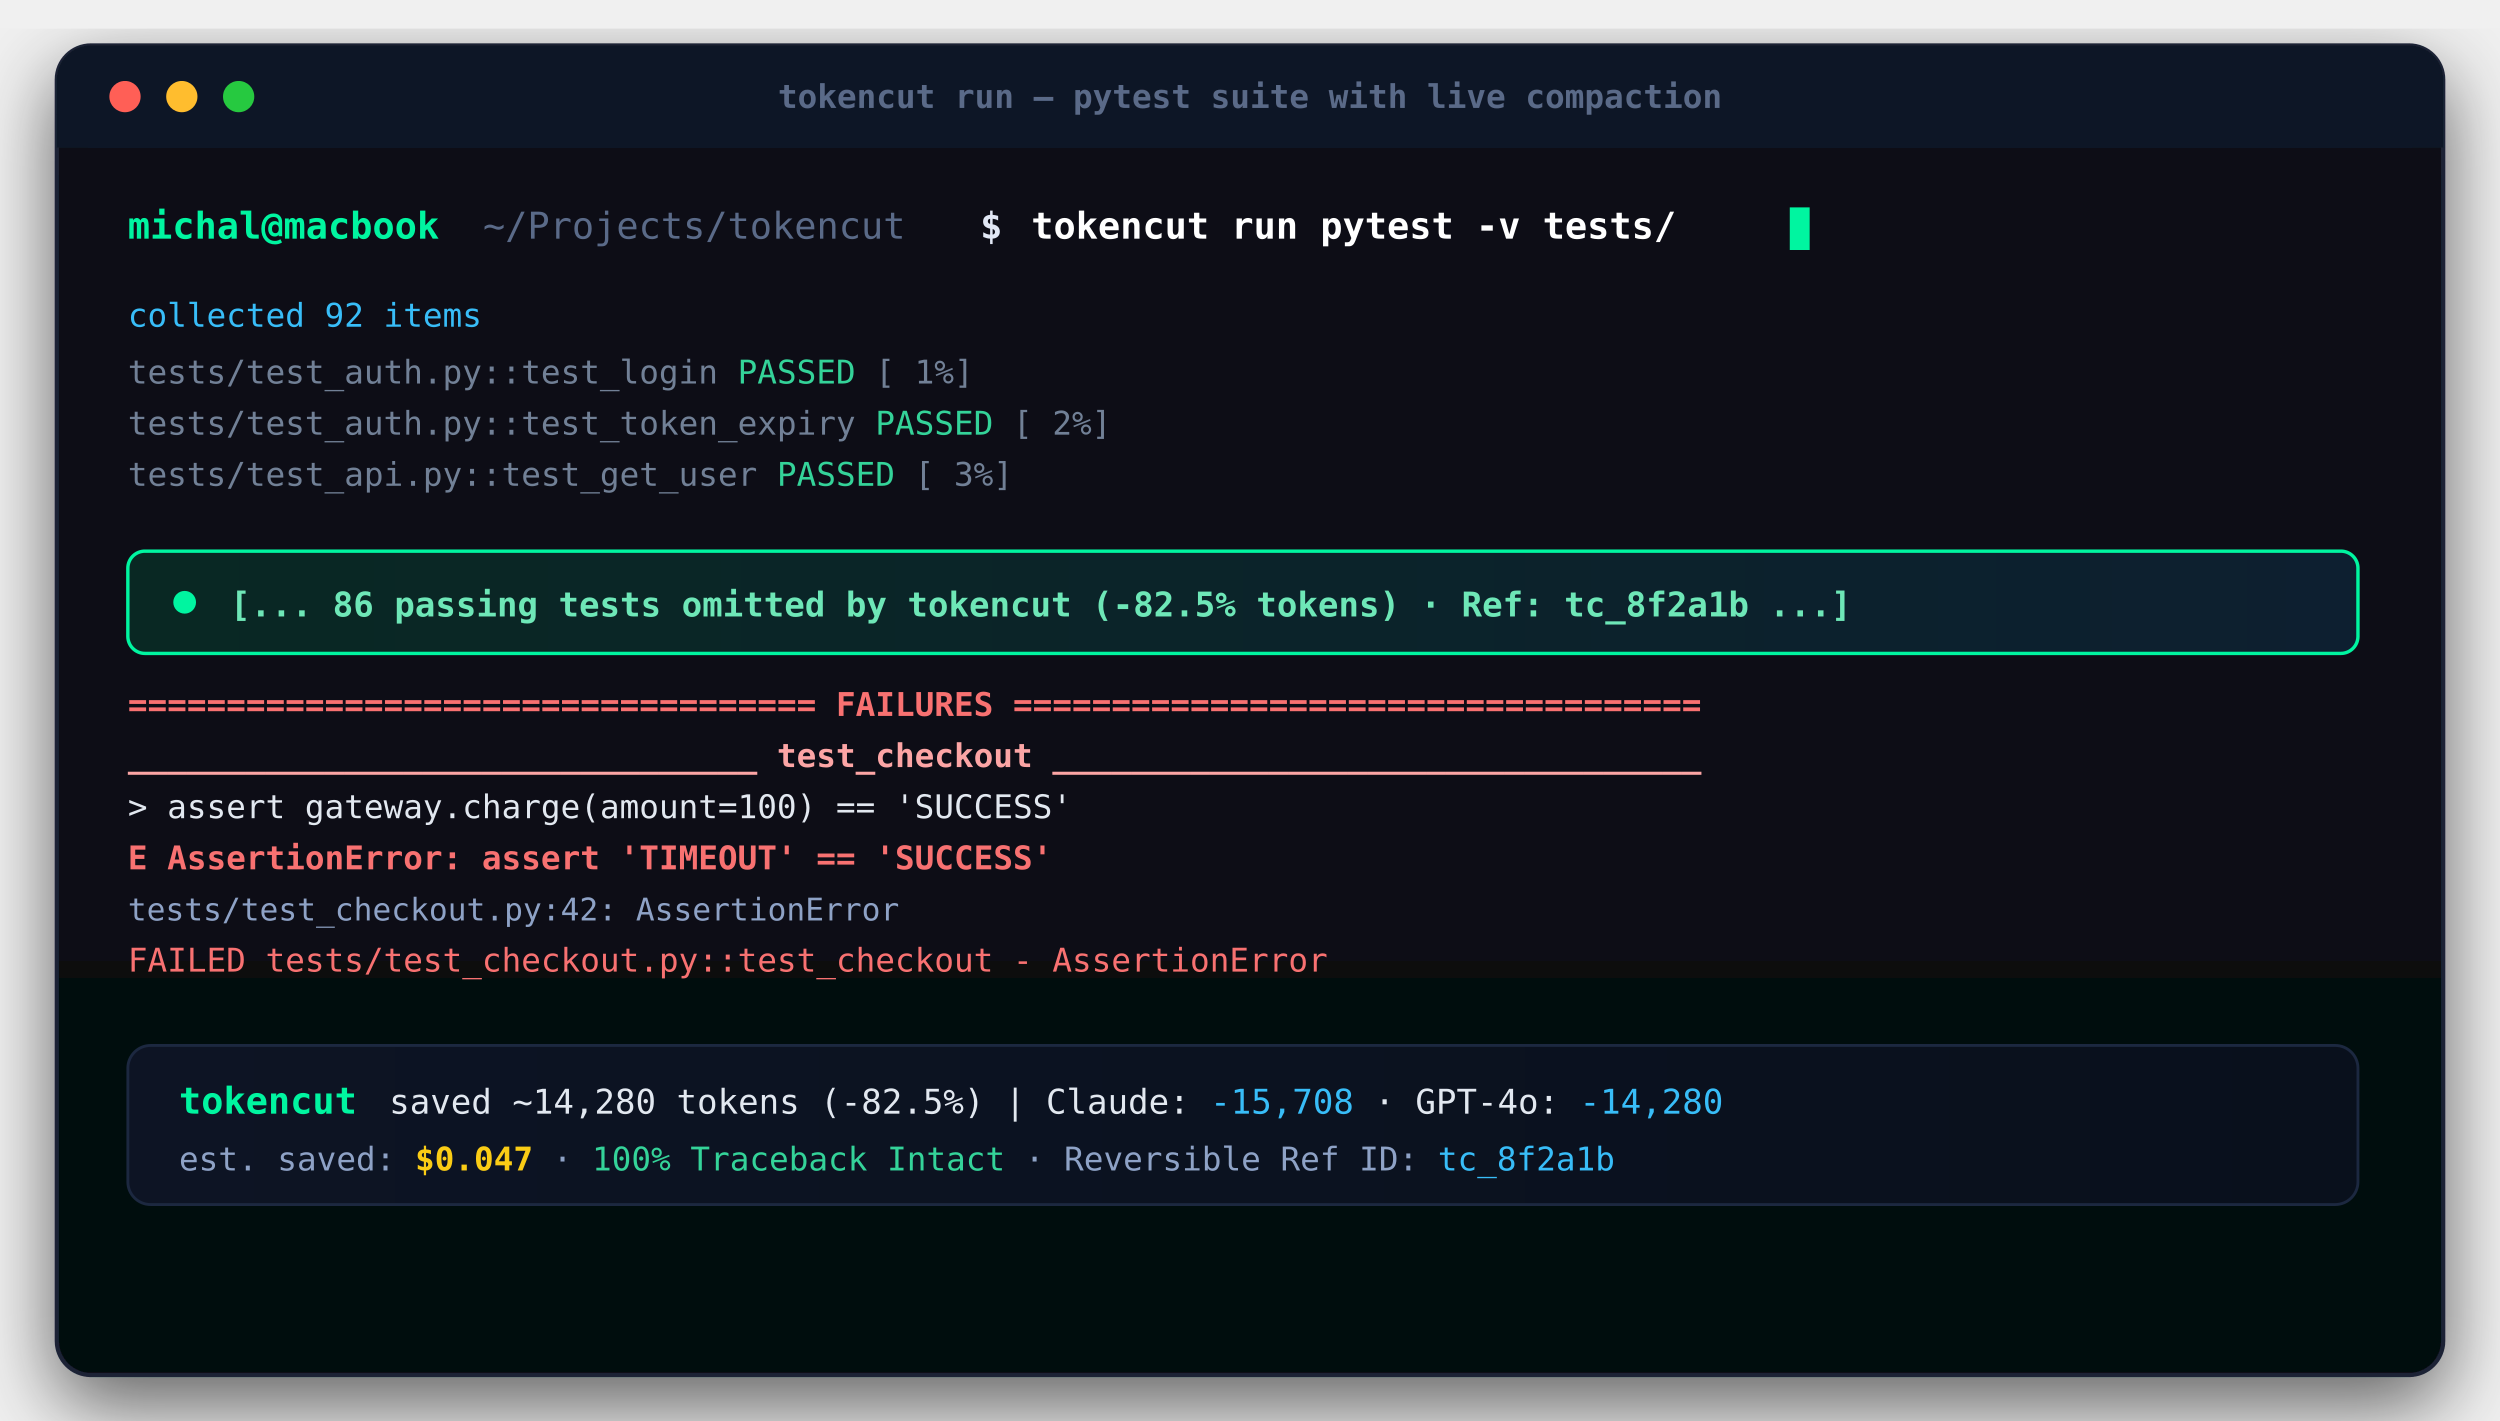
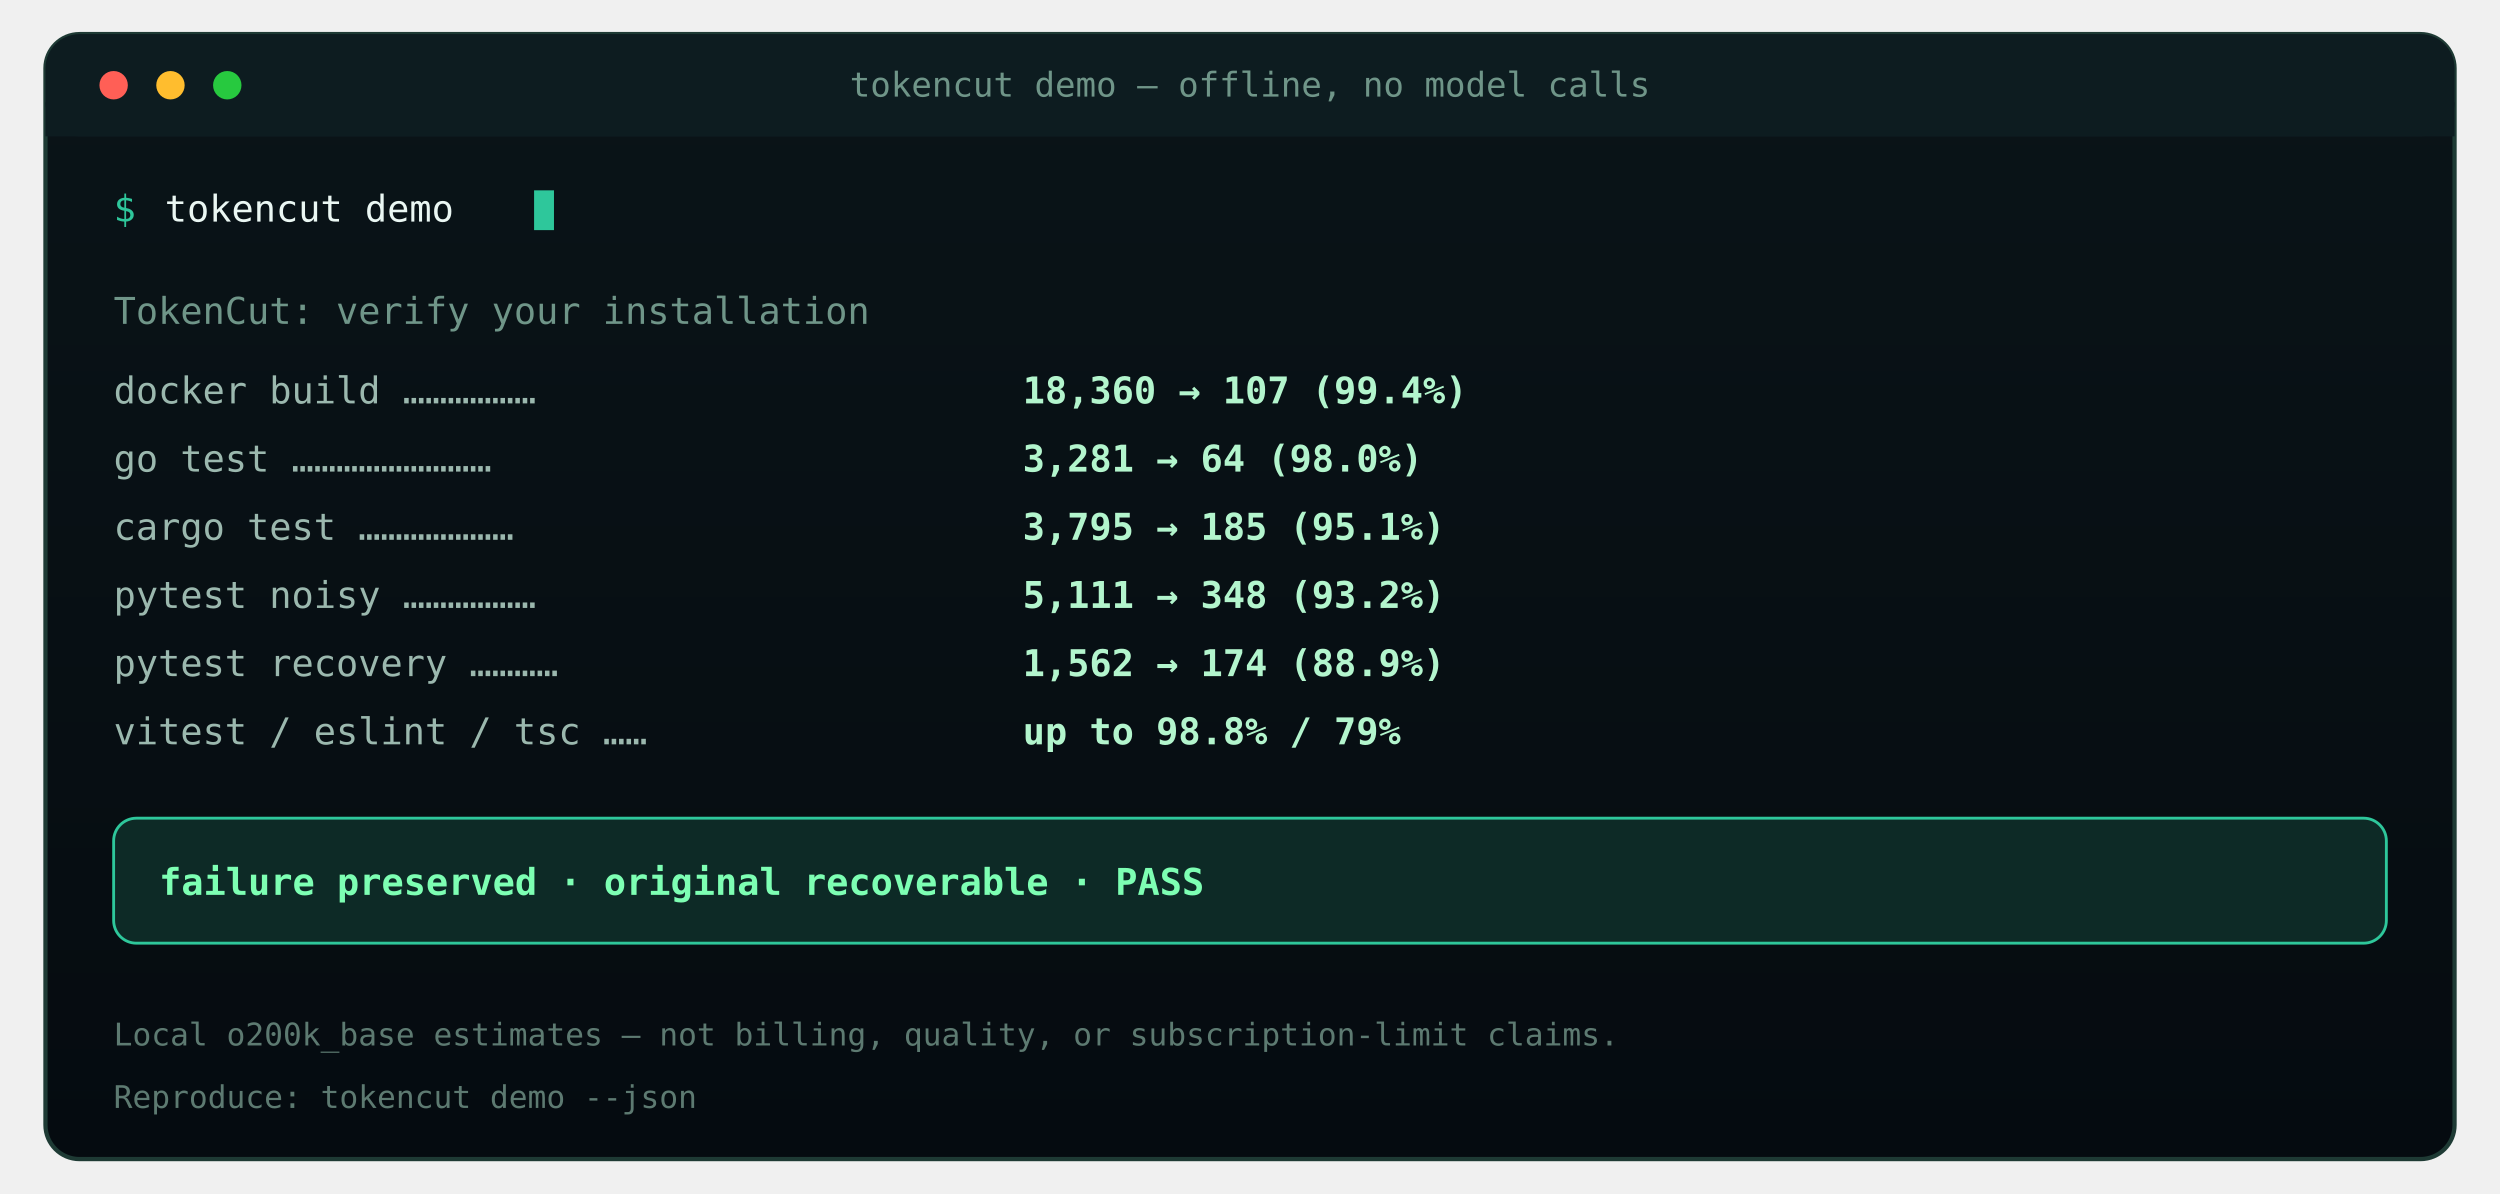
- <svg xmlns="http://www.w3.org/2000/svg" viewBox="0 0 880 500" width="880" height="500">
+ <svg xmlns="http://www.w3.org/2000/svg" viewBox="0 0 880 420" width="880" height="420" role="img" aria-labelledby="title">
  <defs>
    <style>
-       @keyframes pulseBorder {
-         0%, 100% { stroke: #00f5a0; stroke-opacity: 0.9; filter: drop-shadow(0 0 8px rgba(0, 245, 160, 0.4)); }
-         50% { stroke: #00d9f5; stroke-opacity: 0.5; filter: drop-shadow(0 0 2px rgba(0, 217, 245, 0.2)); }
-       }
-       @keyframes cursorBlink {
-         0%, 100% { opacity: 1; }
-         50% { opacity: 0; }
-       }
      .mono { font-family: ui-monospace, SFMono-Regular, Menlo, Monaco, Consolas, monospace; }
-       .pulsing-box { animation: pulseBorder 3s infinite ease-in-out; }
-       .cursor { animation: cursorBlink 0.9s infinite; }
+       @keyframes blink { 0%,100%{opacity:1} 50%{opacity:0} }
+       .cursor { animation: blink 0.9s infinite; }
    </style>
    <linearGradient id="termBg" x1="0" y1="0" x2="0" y2="1">
-       <stop offset="0%" stop-color="#0a0e17" />
-       <stop offset="100%" stop-color="#05080f" />
+       <stop offset="0%" stop-color="#0a1418" />
+       <stop offset="100%" stop-color="#050b10" />
    </linearGradient>
-     <linearGradient id="cutGradient" x1="0" y1="0" x2="1" y2="0">
-       <stop offset="0%" stop-color="#092823" />
-       <stop offset="100%" stop-color="#0d1f30" />
-     </linearGradient>
-     <linearGradient id="footerBg" x1="0" y1="0" x2="1" y2="0">
-       <stop offset="0%" stop-color="#0d1424" />
-       <stop offset="100%" stop-color="#09101c" />
-     </linearGradient>
-     <filter id="shadow" x="-5%" y="-5%" width="110%" height="110%">
-       <feDropShadow dx="0" dy="10" stdDeviation="14" flood-color="#000000" flood-opacity="0.6" />
-     </filter>
  </defs>
-   <g filter="url(#shadow)">
-     <rect x="20" y="16" width="840" height="468" rx="12" fill="url(#termBg)" stroke="#1a2334" stroke-width="1.5" />
-     <rect x="20" y="16" width="840" height="36" rx="12" fill="#101726" />
-     <rect x="20" y="40" width="840" height="12" fill="#101726" />
-     <circle cx="44" cy="34" r="5.5" fill="#ff5f56" />
-     <circle cx="64" cy="34" r="5.5" fill="#ffbd2e" />
-     <circle cx="84" cy="34" r="5.5" fill="#27c93f" />
-     <text x="440" y="38" text-anchor="middle" fill="#5a6a88" font-size="11.5" font-weight="600" class="mono">tokencut run — pytest suite with live compaction</text>
-   </g>
-   <g transform="translate(45, 84)">
-     <text x="0" y="0" fill="#00f5a0" font-size="13" font-weight="bold" class="mono">michal@macbook</text>
-     <text x="125" y="0" fill="#5a6a88" font-size="13" class="mono">~/Projects/tokencut</text>
-     <text x="300" y="0" fill="#e1e7f5" font-size="13" font-weight="bold" class="mono">$</text>
-     <text x="318" y="0" fill="#ffffff" font-size="13" font-weight="600" class="mono">tokencut run pytest -v tests/</text>
-     <rect x="585" y="-11" width="7" height="15" fill="#00f5a0" class="cursor" />
-   </g>
-   <g transform="translate(45, 115)">
-     <text x="0" y="0" fill="#38bdf8" font-size="11.5" class="mono">collected 92 items</text>
-     <text x="0" y="20" fill="#718096" font-size="11.5" class="mono">tests/test_auth.py::test_login <tspan fill="#34d399">PASSED</tspan> [  1%]</text>
-     <text x="0" y="38" fill="#718096" font-size="11.5" class="mono">tests/test_auth.py::test_token_expiry <tspan fill="#34d399">PASSED</tspan> [  2%]</text>
-     <text x="0" y="56" fill="#718096" font-size="11.5" class="mono">tests/test_api.py::test_get_user <tspan fill="#34d399">PASSED</tspan> [  3%]</text>
-   </g>
-   <g transform="translate(45, 194)">
-     <rect width="785" height="36" rx="6" fill="url(#cutGradient)" stroke="#00f5a0" stroke-width="1.2" class="pulsing-box" />
-     <circle cx="20" cy="18" r="4" fill="#00f5a0" />
-     <text x="36" y="23" fill="#6ee7b7" font-size="12" font-weight="bold" class="mono">[... 86 passing tests omitted by tokencut (-82.5% tokens) · Ref: tc_8f2a1b ...]</text>
-   </g>
-   <g transform="translate(45, 252)">
-     <text x="0" y="0" fill="#f87171" font-size="11.5" font-weight="bold" class="mono">=================================== FAILURES ===================================</text>
-     <text x="0" y="18" fill="#fca5a5" font-size="11.5" font-weight="bold" class="mono">________________________________ test_checkout _________________________________</text>
-     <text x="0" y="36" fill="#e2e8f0" font-size="11.5" class="mono">&gt;   assert gateway.charge(amount=100) == 'SUCCESS'</text>
-     <text x="0" y="54" fill="#f87171" font-size="11.5" font-weight="bold" class="mono">E   AssertionError: assert 'TIMEOUT' == 'SUCCESS'</text>
-     <text x="0" y="72" fill="#8ea2c6" font-size="11" class="mono">tests/test_checkout.py:42: AssertionError</text>
-     <text x="0" y="90" fill="#f87171" font-size="11.5" class="mono">FAILED tests/test_checkout.py::test_checkout - AssertionError</text>
-   </g>
-   <g transform="translate(45, 368)">
-     <rect width="785" height="56" rx="8" fill="url(#footerBg)" stroke="#1c2840" stroke-width="1" />
-     <text x="18" y="24" fill="#00f5a0" font-size="13" font-weight="bold" class="mono">tokencut</text>
-     <text x="92" y="24" fill="#e2e8f0" font-size="12" class="mono">saved ~14,280 tokens (-82.5%) | Claude: <tspan fill="#38bdf8">-15,708</tspan> · GPT-4o: <tspan fill="#38bdf8">-14,280</tspan>
-     </text>
-     <text x="18" y="44" fill="#8ea2c6" font-size="11.5" class="mono">est. saved: <tspan fill="#facc15" font-weight="bold">$0.047</tspan> · <tspan fill="#34d399">100% Traceback Intact</tspan> · Reversible Ref ID: <tspan fill="#38bdf8">tc_8f2a1b</tspan>
-     </text>
+   <rect x="16" y="12" width="848" height="396" rx="12" fill="url(#termBg)" stroke="#1e3a34" stroke-width="1.5" />
+   <rect x="16" y="12" width="848" height="36" rx="12" fill="#0d1c20" />
+   <rect x="16" y="36" width="848" height="12" fill="#0d1c20" />
+   <circle cx="40" cy="30" r="5" fill="#ff5f56" />
+   <circle cx="60" cy="30" r="5" fill="#ffbd2e" />
+   <circle cx="80" cy="30" r="5" fill="#27c93f" />
+   <text x="440" y="34" text-anchor="middle" class="mono" font-size="12" fill="#6f9588">tokencut demo — offline, no model calls</text>
+   <g class="mono" font-size="13" transform="translate(40, 78)">
+     <text x="0" y="0" fill="#2ec79b">$</text>
+     <text x="18" y="0" fill="#eaf7f3">tokencut demo</text>
+     <rect x="148" y="-11" width="7" height="14" fill="#2ec79b" class="cursor" />
+     <text x="0" y="36" fill="#6f9588">TokenCut: verify your installation</text>
+     <text x="0" y="64" fill="#9bb8ae">docker build ……………… </text>
+     <text x="320" y="64" fill="#b3f5cd" font-weight="700">18,360 → 107 (99.4%)</text>
+     <text x="0" y="88" fill="#9bb8ae">go test ……………………… </text>
+     <text x="320" y="88" fill="#b3f5cd" font-weight="700">3,281 → 64 (98.0%)</text>
+     <text x="0" y="112" fill="#9bb8ae">cargo test ………………… </text>
+     <text x="320" y="112" fill="#b3f5cd" font-weight="700">3,795 → 185 (95.1%)</text>
+     <text x="0" y="136" fill="#9bb8ae">pytest noisy ……………… </text>
+     <text x="320" y="136" fill="#b3f5cd" font-weight="700">5,111 → 348 (93.2%)</text>
+     <text x="0" y="160" fill="#9bb8ae">pytest recovery ………… </text>
+     <text x="320" y="160" fill="#b3f5cd" font-weight="700">1,562 → 174 (88.9%)</text>
+     <text x="0" y="184" fill="#9bb8ae">vitest / eslint / tsc …… </text>
+     <text x="320" y="184" fill="#b3f5cd" font-weight="700">up to 98.8% / 79%</text>
+     <rect x="0" y="210" width="800" height="44" rx="8" fill="#0d2a26" stroke="#2ec79b" stroke-width="1" />
+     <text x="16" y="237" fill="#7dffb3" font-weight="700">failure preserved · original recoverable · PASS</text>
+     <text x="0" y="290" fill="#5d7a71" font-size="11">Local o200k_base estimates — not billing, quality, or subscription-limit claims.</text>
+     <text x="0" y="312" fill="#5d7a71" font-size="11">Reproduce: tokencut demo --json</text>
  </g>
</svg>
